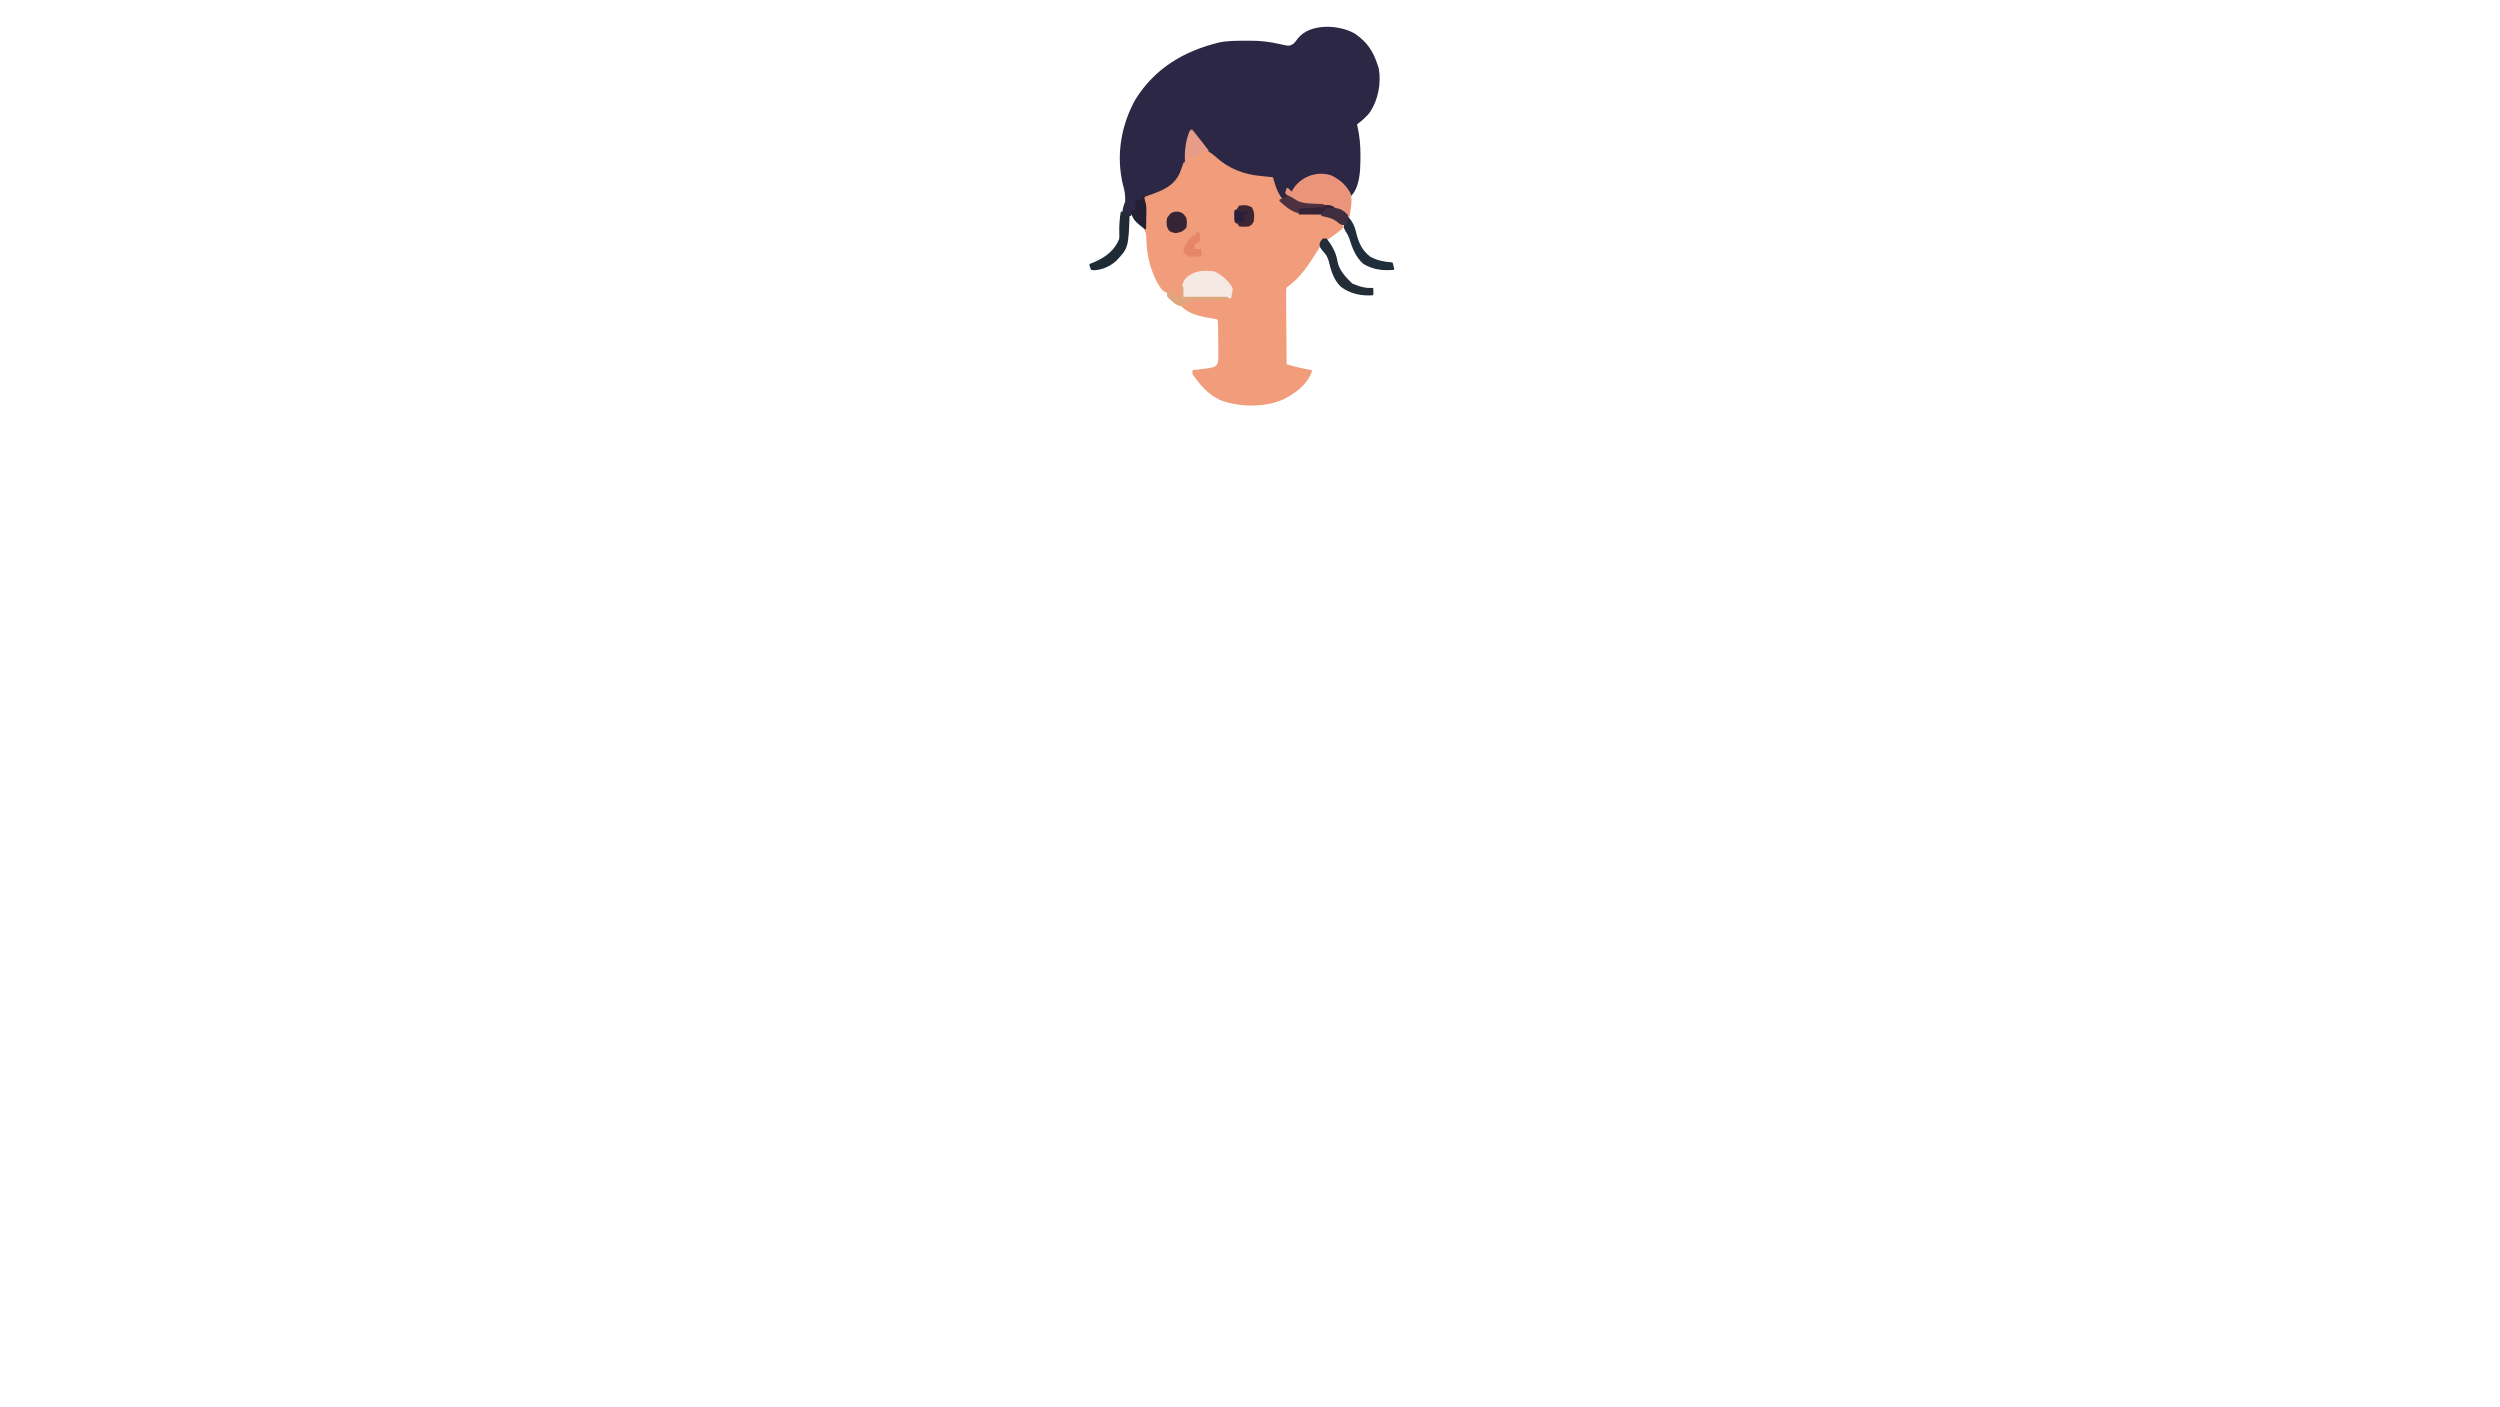
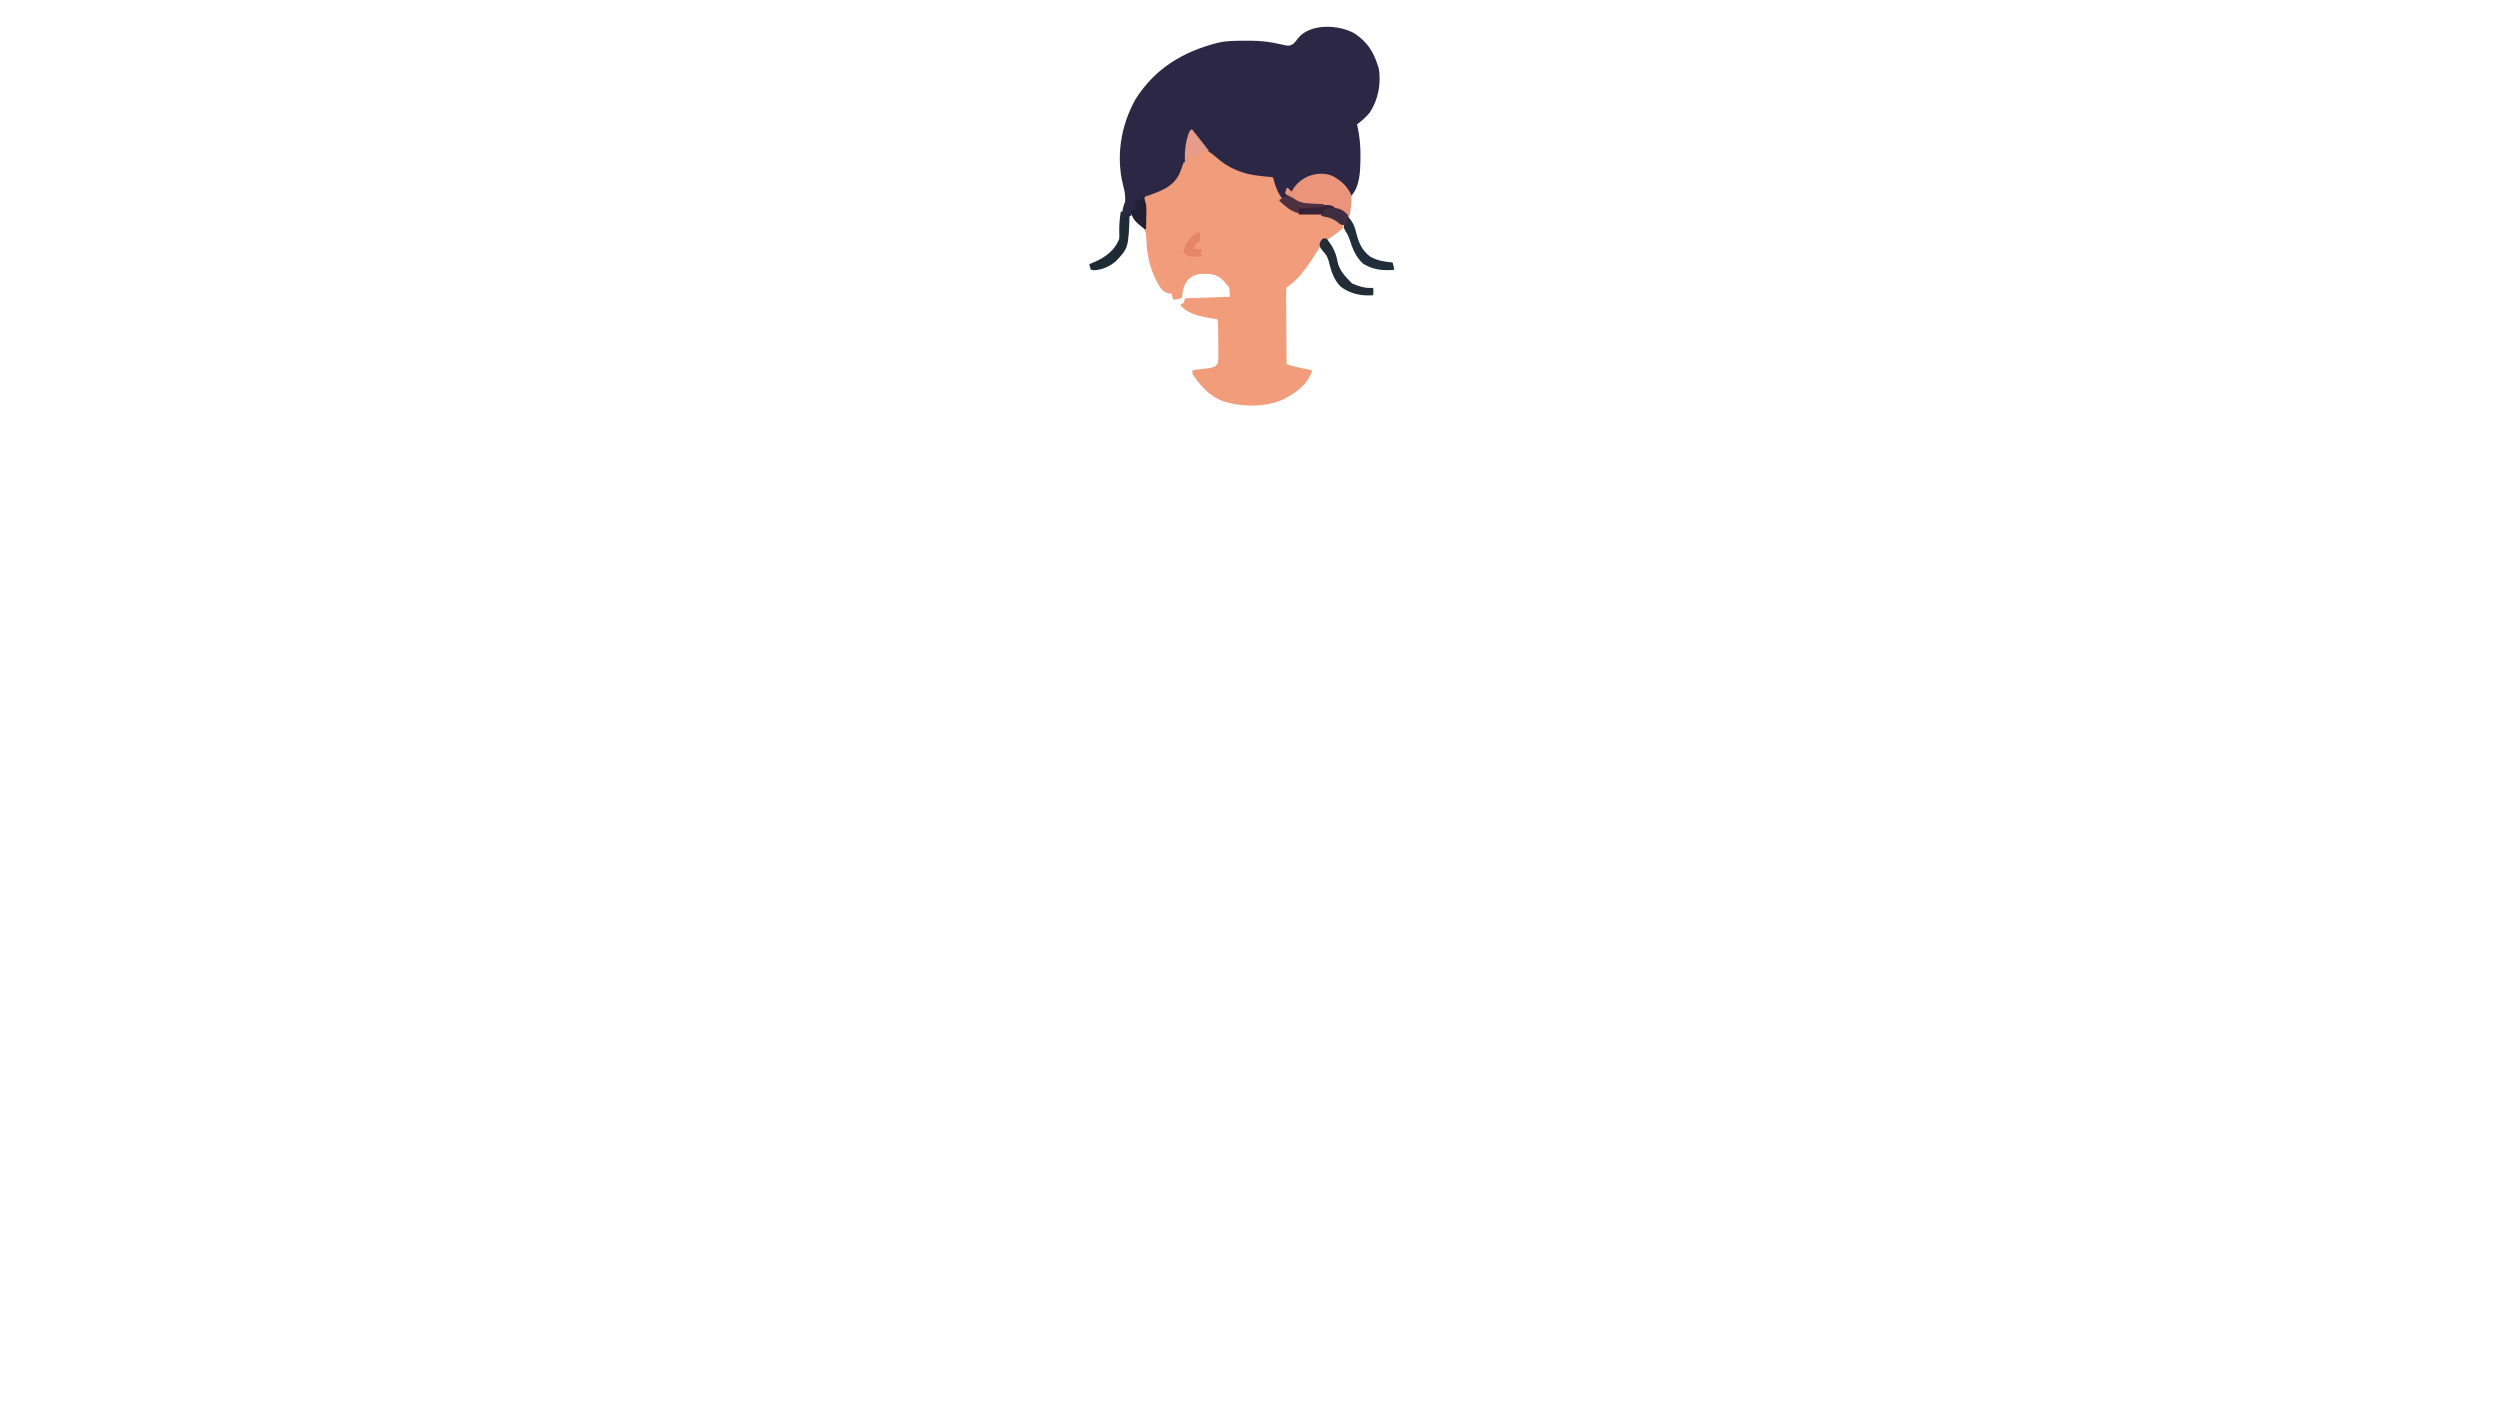
<svg xmlns="http://www.w3.org/2000/svg" viewBox="0 0 1672 941" width="1672" height="941">
  <defs>
    <style>path{vector-effect:non-scaling-stroke}</style>
  </defs>
  <g id="mere_tete" stroke-width="2" stroke-linejoin="bevel">
    <path fill="#2b2744" stroke="#2b2744" stroke-width="1" d="M 906 23 C 914.08 28.6 918.1 34.67 921 44 C 921.1 44.32 921.1 44.32 921.63 45.91 C 923.33 55.58 921.23 66.65 915.8 74.8 C 913.27 78.02 910.28 80.56 907 83 C 907.14 83.6 907.28 84.19 907.42 84.81 C 908.82 91.18 909.39 97.24 909.38 103.75 C 909.37 104.7 909.37 105.66 909.37 106.64 C 909.25 114.58 908.91 125.09 903 131 C 902.79 130.7 902.79 130.7 901.75 129.17 C 897.32 123.04 893.44 118.91 885.77 117.63 C 880.69 117.34 877.11 118.51 872.73 121.03 C 871 122 871 122 868 123 C 867.3 124.32 866.63 125.65 866 127 C 864.38 128.75 864.38 128.75 863 130 C 862.34 129.01 861.68 128.02 861 127 C 861.16 128.16 861.16 128.16 862 134 C 861.01 134 860.02 134 859 134 C 859.33 133.34 859.66 132.68 860 132 C 858.35 132.33 856.7 132.66 855 133 C 854.32 131.61 853.66 130.21 853 128.81 C 852.81 128.42 852.81 128.42 851.88 126.46 C 850.93 123.81 850.84 121.79 851 119 C 850.31 119.02 849.62 119.05 848.91 119.07 C 833.33 119.37 820.46 114.02 809.14 103.35 C 804.44 98.7 800.63 93.52 797 88 C 794.93 93.86 793.77 99.44 793.12 105.62 C 791.95 115.04 788.57 120.42 781.33 126.46 C 776.99 129.33 771.29 132 766 132 C 765.67 133.32 765.34 134.64 765 136 C 764.67 135.34 764.34 134.68 764 134 C 763.5 134.16 763.5 134.16 761 135 C 760.67 136.98 760.34 138.96 760 141 C 759.01 141 758.02 141 757 141 C 756.67 141.99 756.34 142.98 756 144 C 755.34 144 754.68 144 754 144 C 753.67 145.98 753.34 147.96 753 150 C 752.34 150 751.68 150 751 150 C 750.81 144.47 750.72 140.12 753 135 C 753.24 130.78 752.68 127.41 751.5 123.38 C 746.84 104.11 750.22 84 759.77 66.81 C 772.66 46.13 791.77 34.8 815 29 C 820.88 27.68 826.81 27.77 832.81 27.75 C 833.37 27.75 833.37 27.75 836.17 27.72 C 842.92 27.75 849.07 28.4 855.62 29.94 C 862.21 31.42 862.21 31.42 865.27 29.78 C 867 27.94 867 27.94 868.46 25.93 C 876.59 15.78 896.05 17.06 906 23 Z" />
-     <path fill="#f19c7a" stroke="#f19c7a" stroke-width="1" d="M 803 100 C 807.18 100.94 809.72 102.47 812.81 105.31 C 821.39 113.17 831.53 117.1 843 118.19 C 843.77 118.27 844.55 118.35 845.35 118.44 C 847.23 118.63 849.12 118.82 851 119 C 851.17 119.65 851.34 120.3 851.52 120.98 C 854.09 130.26 857.8 135.83 866 141 C 869.47 142.16 872.41 142.22 876.06 142.38 C 883.45 142.79 890.65 143.37 896.62 148.06 C 898 150 898 150 898 152 C 896.21 153.62 896.21 153.62 893.81 155.44 C 892.99 156.06 892.17 156.69 891.32 157.33 C 889 159 889 159 886.12 160.62 C 883.43 162.37 882.6 164.22 881 167 C 875.37 176.08 869.04 185.97 860 192 C 859.64 194.21 859.64 194.21 859.66 197 C 859.66 198.04 859.66 199.08 859.66 200.15 C 859.68 201.28 859.69 202.41 859.71 203.57 C 859.71 204.72 859.72 205.87 859.72 207.06 C 859.74 210.75 859.77 214.44 859.81 218.12 C 859.83 220.62 859.84 223.12 859.85 225.61 C 859.89 231.74 859.94 237.87 860 244 C 864.13 245.2 868.21 246.31 872.44 247.12 C 872.87 247.21 872.87 247.21 875.06 247.63 C 875.7 247.75 876.34 247.88 877 248 C 873.93 257.04 865.94 262.74 857.66 266.85 C 845.39 272.17 828.38 271.87 816 267 C 808.2 263.29 802.85 257.02 798 250 C 798 249.34 798 248.68 798 248 C 798.98 247.89 799.95 247.78 800.96 247.67 C 802.23 247.51 803.5 247.35 804.81 247.19 C 806.08 247.04 807.34 246.89 808.64 246.73 C 813.05 245.77 813.05 245.77 815 243 C 815.36 240.01 815.36 240.01 815.33 236.4 C 815.33 235.75 815.33 235.75 815.31 232.48 C 815.3 231.8 815.29 231.13 815.28 230.44 C 815.25 228.38 815.24 226.31 815.23 224.25 C 815.15 214.15 815.15 214.15 814 213 C 812.36 212.7 810.71 212.44 809.06 212.19 C 802.19 210.99 794.8 209.4 790 204 C 790.33 203.84 790.33 203.84 792 203 C 792.16 202.5 792.16 202.5 793 200 C 802.9 199.67 812.8 199.34 823 199 C 823 192.22 823 192.22 819.75 188.75 C 819.15 188.08 818.54 187.42 817.92 186.73 C 813.26 182.53 809.01 182.57 802.92 182.68 C 798.98 183.11 796.86 184.28 794 187 C 791.02 190.8 790.47 194.25 790 199 C 789.17 199.16 789.17 199.16 785 200 C 784.67 198.68 784.34 197.36 784 196 C 783.24 195.91 782.47 195.82 781.69 195.73 C 777.61 194.62 776.62 192.33 774.49 188.84 C 769.39 179.12 767.4 170.02 767.14 159.2 C 767 156 767 156 766 154 C 765.92 152.33 765.89 150.66 765.9 148.99 C 765.91 148.01 765.91 147.02 765.91 146 C 765.92 144.97 765.93 143.94 765.94 142.88 C 765.94 141.83 765.95 140.79 765.95 139.72 C 765.96 137.15 765.98 134.57 766 132 C 767 131.65 768 131.3 769.04 130.93 C 777.7 127.77 785.05 125.08 789.3 116.33 C 790.29 113.91 791.19 111.49 792 109 C 792.33 109 792.66 109 793 109 C 793.33 107.35 793.66 105.7 794 104 C 796.97 103.34 799.94 102.68 803 102 C 803 101.34 803 100.68 803 100 Z M 827.12 139.06 C 825.36 142.11 825.63 144.56 826 148 C 827.12 149.94 827.12 149.94 829 151 C 832.12 151.39 834.11 151.5 836.88 149.94 C 838.64 146.89 838.37 144.44 838 141 C 836.88 139.06 836.88 139.06 835 138 C 831.88 137.61 829.89 137.5 827.12 139.06 Z M 782.75 143.62 C 780.51 146.67 780.45 148.29 781 152 C 782.06 153.94 782.06 153.94 784 155 C 790.33 154.67 790.33 154.67 793 152 C 793.48 148.33 793.47 146.64 791.25 143.62 C 788.03 141.3 785.97 141.3 782.75 143.62 Z M 800 156 C 800 156.66 800 157.32 800 158 C 799.34 158 798.68 158 798 158 C 796.49 159.64 796.49 159.64 794.88 161.81 C 794.34 162.52 793.8 163.23 793.24 163.96 C 792 166 792 166 792 169 C 795.09 171.06 795.71 171.24 799.19 171.12 C 800.45 171.08 801.7 171.04 803 171 C 803 169.68 803 168.36 803 167 C 801.35 167 799.7 167 798 167 C 799.75 162.12 799.75 162.12 802 161 C 802 159.35 802 157.7 802 156 C 801.34 156 800.68 156 800 156 Z" />
+     <path fill="#f19c7a" stroke="#f19c7a" stroke-width="1" d="M 803 100 C 807.18 100.94 809.72 102.47 812.81 105.31 C 821.39 113.17 831.53 117.1 843 118.19 C 843.77 118.27 844.55 118.35 845.35 118.44 C 847.23 118.63 849.12 118.82 851 119 C 851.17 119.65 851.34 120.3 851.52 120.98 C 854.09 130.26 857.8 135.83 866 141 C 869.47 142.16 872.41 142.22 876.06 142.38 C 883.45 142.79 890.65 143.37 896.62 148.06 C 898 150 898 150 898 152 C 896.21 153.62 896.21 153.62 893.81 155.44 C 892.99 156.06 892.17 156.69 891.32 157.33 C 889 159 889 159 886.12 160.62 C 883.43 162.37 882.6 164.22 881 167 C 875.37 176.08 869.04 185.97 860 192 C 859.64 194.21 859.64 194.21 859.66 197 C 859.66 198.04 859.66 199.08 859.66 200.15 C 859.68 201.28 859.69 202.41 859.71 203.57 C 859.71 204.72 859.72 205.87 859.72 207.06 C 859.74 210.75 859.77 214.44 859.81 218.12 C 859.83 220.62 859.84 223.12 859.85 225.61 C 859.89 231.74 859.94 237.87 860 244 C 864.13 245.2 868.21 246.31 872.44 247.12 C 872.87 247.21 872.87 247.21 875.06 247.63 C 875.7 247.75 876.34 247.88 877 248 C 873.93 257.04 865.94 262.74 857.66 266.85 C 845.39 272.17 828.38 271.87 816 267 C 808.2 263.29 802.85 257.02 798 250 C 798 249.34 798 248.68 798 248 C 798.98 247.89 799.95 247.78 800.96 247.67 C 802.23 247.51 803.5 247.35 804.81 247.19 C 806.08 247.04 807.34 246.89 808.64 246.73 C 813.05 245.77 813.05 245.77 815 243 C 815.36 240.01 815.36 240.01 815.33 236.4 C 815.33 235.75 815.33 235.75 815.31 232.48 C 815.3 231.8 815.29 231.13 815.28 230.44 C 815.25 228.38 815.24 226.31 815.23 224.25 C 815.15 214.15 815.15 214.15 814 213 C 812.36 212.7 810.71 212.44 809.06 212.19 C 802.19 210.99 794.8 209.4 790 204 C 790.33 203.84 790.33 203.84 792 203 C 792.16 202.5 792.16 202.5 793 200 C 802.9 199.67 812.8 199.34 823 199 C 823 192.22 823 192.22 819.75 188.75 C 819.15 188.08 818.54 187.42 817.92 186.73 C 813.26 182.53 809.01 182.57 802.92 182.68 C 798.98 183.11 796.86 184.28 794 187 C 791.02 190.8 790.47 194.25 790 199 C 789.17 199.16 789.17 199.16 785 200 C 784.67 198.68 784.34 197.36 784 196 C 783.24 195.91 782.47 195.82 781.69 195.73 C 777.61 194.62 776.62 192.33 774.49 188.84 C 769.39 179.12 767.4 170.02 767.14 159.2 C 767 156 767 156 766 154 C 765.92 152.33 765.89 150.66 765.9 148.99 C 765.91 148.01 765.91 147.02 765.91 146 C 765.92 144.97 765.93 143.94 765.94 142.88 C 765.94 141.83 765.95 140.79 765.95 139.72 C 765.96 137.15 765.98 134.57 766 132 C 767 131.65 768 131.3 769.04 130.93 C 777.7 127.77 785.05 125.08 789.3 116.33 C 790.29 113.91 791.19 111.49 792 109 C 792.33 109 792.66 109 793 109 C 793.33 107.35 793.66 105.7 794 104 C 796.97 103.34 799.94 102.68 803 102 C 803 101.34 803 100.68 803 100 Z M 800 156 C 800 156.66 800 157.32 800 158 C 799.34 158 798.68 158 798 158 C 796.49 159.64 796.49 159.64 794.88 161.81 C 794.34 162.52 793.8 163.23 793.24 163.96 C 792 166 792 166 792 169 C 795.09 171.06 795.71 171.24 799.19 171.12 C 800.45 171.08 801.7 171.04 803 171 C 803 169.68 803 168.36 803 167 C 801.35 167 799.7 167 798 167 C 799.75 162.12 799.75 162.12 802 161 C 802 159.35 802 157.7 802 156 C 801.34 156 800.68 156 800 156 Z" />
    <path fill="#ea957b" stroke="#ea957b" stroke-width="1" d="M 890.38 117.84 C 895.96 120.65 900.24 124.32 903 130 C 903.96 134.94 902.82 140.09 902 145 C 901.44 144.67 900.89 144.33 900.31 143.98 C 891.38 138.76 883.75 137.77 873.59 137.54 C 867.68 136.66 863.97 133.28 860 129 C 860.33 128.01 860.66 127.02 861 126 C 861.99 126.99 862.98 127.98 864 129 C 864.5 128.12 864.99 127.23 865.5 126.32 C 870.8 118.3 881.32 114.66 890.38 117.84 Z" />
-     <path fill="#f5e9e3" stroke="#f5e9e3" stroke-width="1" d="M 812 182 C 816.69 184.17 821.61 188.28 824 193 C 823.67 194.98 823.34 196.96 823 199 C 812.44 199 801.88 199 791 199 C 791 190 791 190 793.25 186.56 C 798.97 181.23 804.39 181.19 812 182 Z" />
    <path fill="#222d37" stroke="#222d37" stroke-width="1" d="M 885 160 C 885.66 160 886.32 160 887 160 C 890.39 164.41 893.07 169.04 893.94 174.56 C 895.02 180.96 899.54 185.54 904 190 C 908.53 191.94 913.03 193.48 918 193 C 918 194.32 918 195.64 918 197 C 910.49 197.49 903.22 196.06 897.12 191.44 C 892.27 186.84 890.64 180.57 889.06 174.25 C 888.06 171.19 887.39 170.1 885.31 167.81 C 883 165 883 165 883.12 162.69 C 884 161 884 161 885 160 Z" />
    <path fill="#202d3b" stroke="#202d3b" stroke-width="1" d="M 901 145 C 904.46 148.8 905.7 151.83 906.81 156.81 C 908.56 163.33 910.69 167.75 916 172 C 920.95 174.79 925.43 175.51 931 176 C 931.16 176.66 931.16 176.66 932 180 C 924.64 180.56 918.4 179.91 912 176 C 907.07 171.51 904.94 165.86 902.96 159.61 C 902 157 902 157 900.34 154.41 C 899 152 899 152 899.81 148.19 C 900.2 147.14 900.6 146.08 901 145 Z" />
    <path fill="#1e2b35" stroke="#1e2b35" stroke-width="1" d="M 750 142 C 750.33 142 750.66 142 751 142 C 751 144.64 751 147.28 751 150 C 751.66 150 752.32 150 753 150 C 753 148.02 753 146.04 753 144 C 753.66 143.67 754.32 143.34 755 143 C 754.2 165.6 754.2 165.6 746.03 174.27 C 741.89 177.8 737.35 179.81 731.94 180.25 C 731.3 180.17 730.66 180.09 730 180 C 729.84 179.5 729.84 179.5 729 177 C 730.05 176.57 731.1 176.13 732.19 175.69 C 739.67 172.43 745.87 167.84 749 160 C 749.16 157.7 749.16 157.7 749.06 155.25 C 748.96 150.71 749.34 146.49 750 142 Z" />
    <path fill="#e69c88" stroke="#e69c88" stroke-width="1" d="M 797 87 C 800.73 91.62 804.36 96.31 808 101 C 805 101 805 101 803 100 C 803 100.66 803 101.32 803 102 C 799.56 104.29 798.01 104.18 794 104 C 794 105.98 794 107.96 794 110 C 793.67 110 793.34 110 793 110 C 792.64 102.16 793.03 95.34 796 88 C 796.33 87.67 796.66 87.34 797 87 Z" />
-     <path fill="#362534" stroke="#362534" stroke-width="1" d="M 788.12 142.06 C 791 143 791 143 793 146 C 793.38 149 793.38 149 793 152 C 790.88 154.35 789.55 154.92 786.43 155.37 C 784 155 784 155 782.18 153.87 C 780.42 151.08 780.53 149.23 781 146 C 783.21 142.69 784.11 141.98 788.12 142.06 Z" />
    <path fill="#232033" stroke="#232033" stroke-width="1" d="M 764 132 C 766.71 135.98 766.22 140.14 766.12 144.75 C 766.12 145.54 766.11 146.34 766.1 147.15 C 766.07 149.1 766.04 151.05 766 153 C 759.18 147.48 759.18 147.48 757 143 C 757 142.34 757 141.68 757 141 C 757.99 141 758.98 141 760 141 C 760 139.02 760 137.04 760 135 C 761.32 134.67 762.64 134.34 764 134 C 764 133.34 764 132.68 764 132 Z" />
    <path fill="#362236" stroke="#362236" stroke-width="1" d="M 880.44 137.75 C 880.92 137.74 880.92 137.74 883.37 137.69 C 883.84 137.68 883.84 137.68 886.19 137.67 C 886.61 137.67 886.61 137.67 888.77 137.64 C 891.45 138.07 892.32 138.92 894 141 C 891.69 140.67 889.38 140.34 887 140 C 886.67 140.99 886.34 141.98 886 143 C 880.39 143 874.78 143 869 143 C 868.67 141.68 868.34 140.36 868 139 C 871.76 137.12 876.3 137.77 880.44 137.75 Z" />
    <path fill="#3f2e3f" stroke="#3f2e3f" stroke-width="1" d="M 891.38 139.5 C 895.7 139.67 897.95 140.84 901 144 C 900.66 145.98 900.35 147.96 900 150 C 897 150 897 150 894.82 148.12 C 891.23 145.41 888.38 144.89 884 144 C 885.75 140.27 887.47 139.66 891.38 139.5 Z" />
    <path fill="#4e3140" stroke="#4e3140" stroke-width="1" d="M 861 131 C 863.19 132.06 865.17 133.12 867.16 134.53 C 870.7 136.36 873.91 136.56 877.81 136.69 C 878.16 136.7 878.16 136.7 879.91 136.79 C 881.61 136.87 883.3 136.94 885 137 C 885 137.33 885 137.66 885 138 C 882.2 138.16 882.2 138.16 868 139 C 868 139.99 868 140.98 868 142 C 863.02 140.49 859.76 137.44 856 134 C 857.32 133.34 858.64 132.68 860 132 C 860.33 132.33 860.66 132.66 861 133 C 861 132.34 861 131.68 861 131 Z" />
    <path fill="#e68567" stroke="#e68567" stroke-width="1" d="M 800 156 C 800.66 156 801.32 156 802 156 C 802.19 158.38 802.19 158.38 802 161 C 801.01 161.66 800.02 162.32 799 163 C 798.31 165.12 798.31 165.12 798 167 C 799.65 167 801.3 167 803 167 C 803 168.32 803 169.64 803 171 C 801.74 171.04 800.48 171.08 799.19 171.12 C 798.48 171.15 797.77 171.17 797.04 171.2 C 795 171 795 171 792 169 C 792.45 163.96 794.61 161.56 798 158 C 798.66 158 799.32 158 800 158 C 800 157.34 800 156.68 800 156 Z" />
-     <path fill="#e0a77e" stroke="#e0a77e" stroke-width="1" d="M 790 192 C 790.33 192 790.66 192 791 192 C 791 194.31 791 196.62 791 199 C 800.9 199 810.8 199 821 199 C 821 199.33 821 199.66 821 200 C 811.76 200.33 802.52 200.66 793 201 C 793 201.99 793 202.98 793 204 C 790.17 204.51 788.51 204.34 786.11 202.73 C 784.3 201.22 782.58 199.76 781 198 C 781 197.34 781 196.68 781 196 C 781.99 196 782.98 196 784 196 C 784.33 196.5 784.33 196.5 786 199 C 786.66 198.67 787.32 198.34 788 198 C 788.66 198.33 789.32 198.66 790 199 C 790 196.69 790 194.38 790 192 Z" />
-     <path fill="#271f3b" stroke="#271f3b" stroke-width="1" d="M 835 140 C 835 141.32 835 142.64 835 144 C 834.34 144 833.68 144 833 144 C 833.33 145.65 833.66 147.3 834 149 C 831.67 149.04 829.33 149.04 827 149 C 826 148 826 148 825.94 144.44 C 825.96 143.3 825.98 142.17 826 141 C 829.2 139.93 831.66 139.93 835 140 Z" />
-     <path fill="#3d2533" stroke="#3d2533" stroke-width="1" d="M 829 138 C 832.1 137.6 834.12 137.5 836.88 139.06 C 838.64 142.11 838.37 144.56 838 148 C 836.88 149.94 836.88 149.94 835 151 C 831.81 151.19 831.81 151.19 829 151 C 828.67 150.34 828.34 149.68 828 149 C 829.65 148.67 831.3 148.34 833 148 C 832.67 146.68 832.34 145.36 832 144 C 832.99 143.67 833.98 143.34 835 143 C 835 142.34 835 141.68 835 141 C 832.36 141 829.72 141 827 141 C 827.66 140.01 828.32 139.02 829 138 Z" />
  </g>
</svg>
